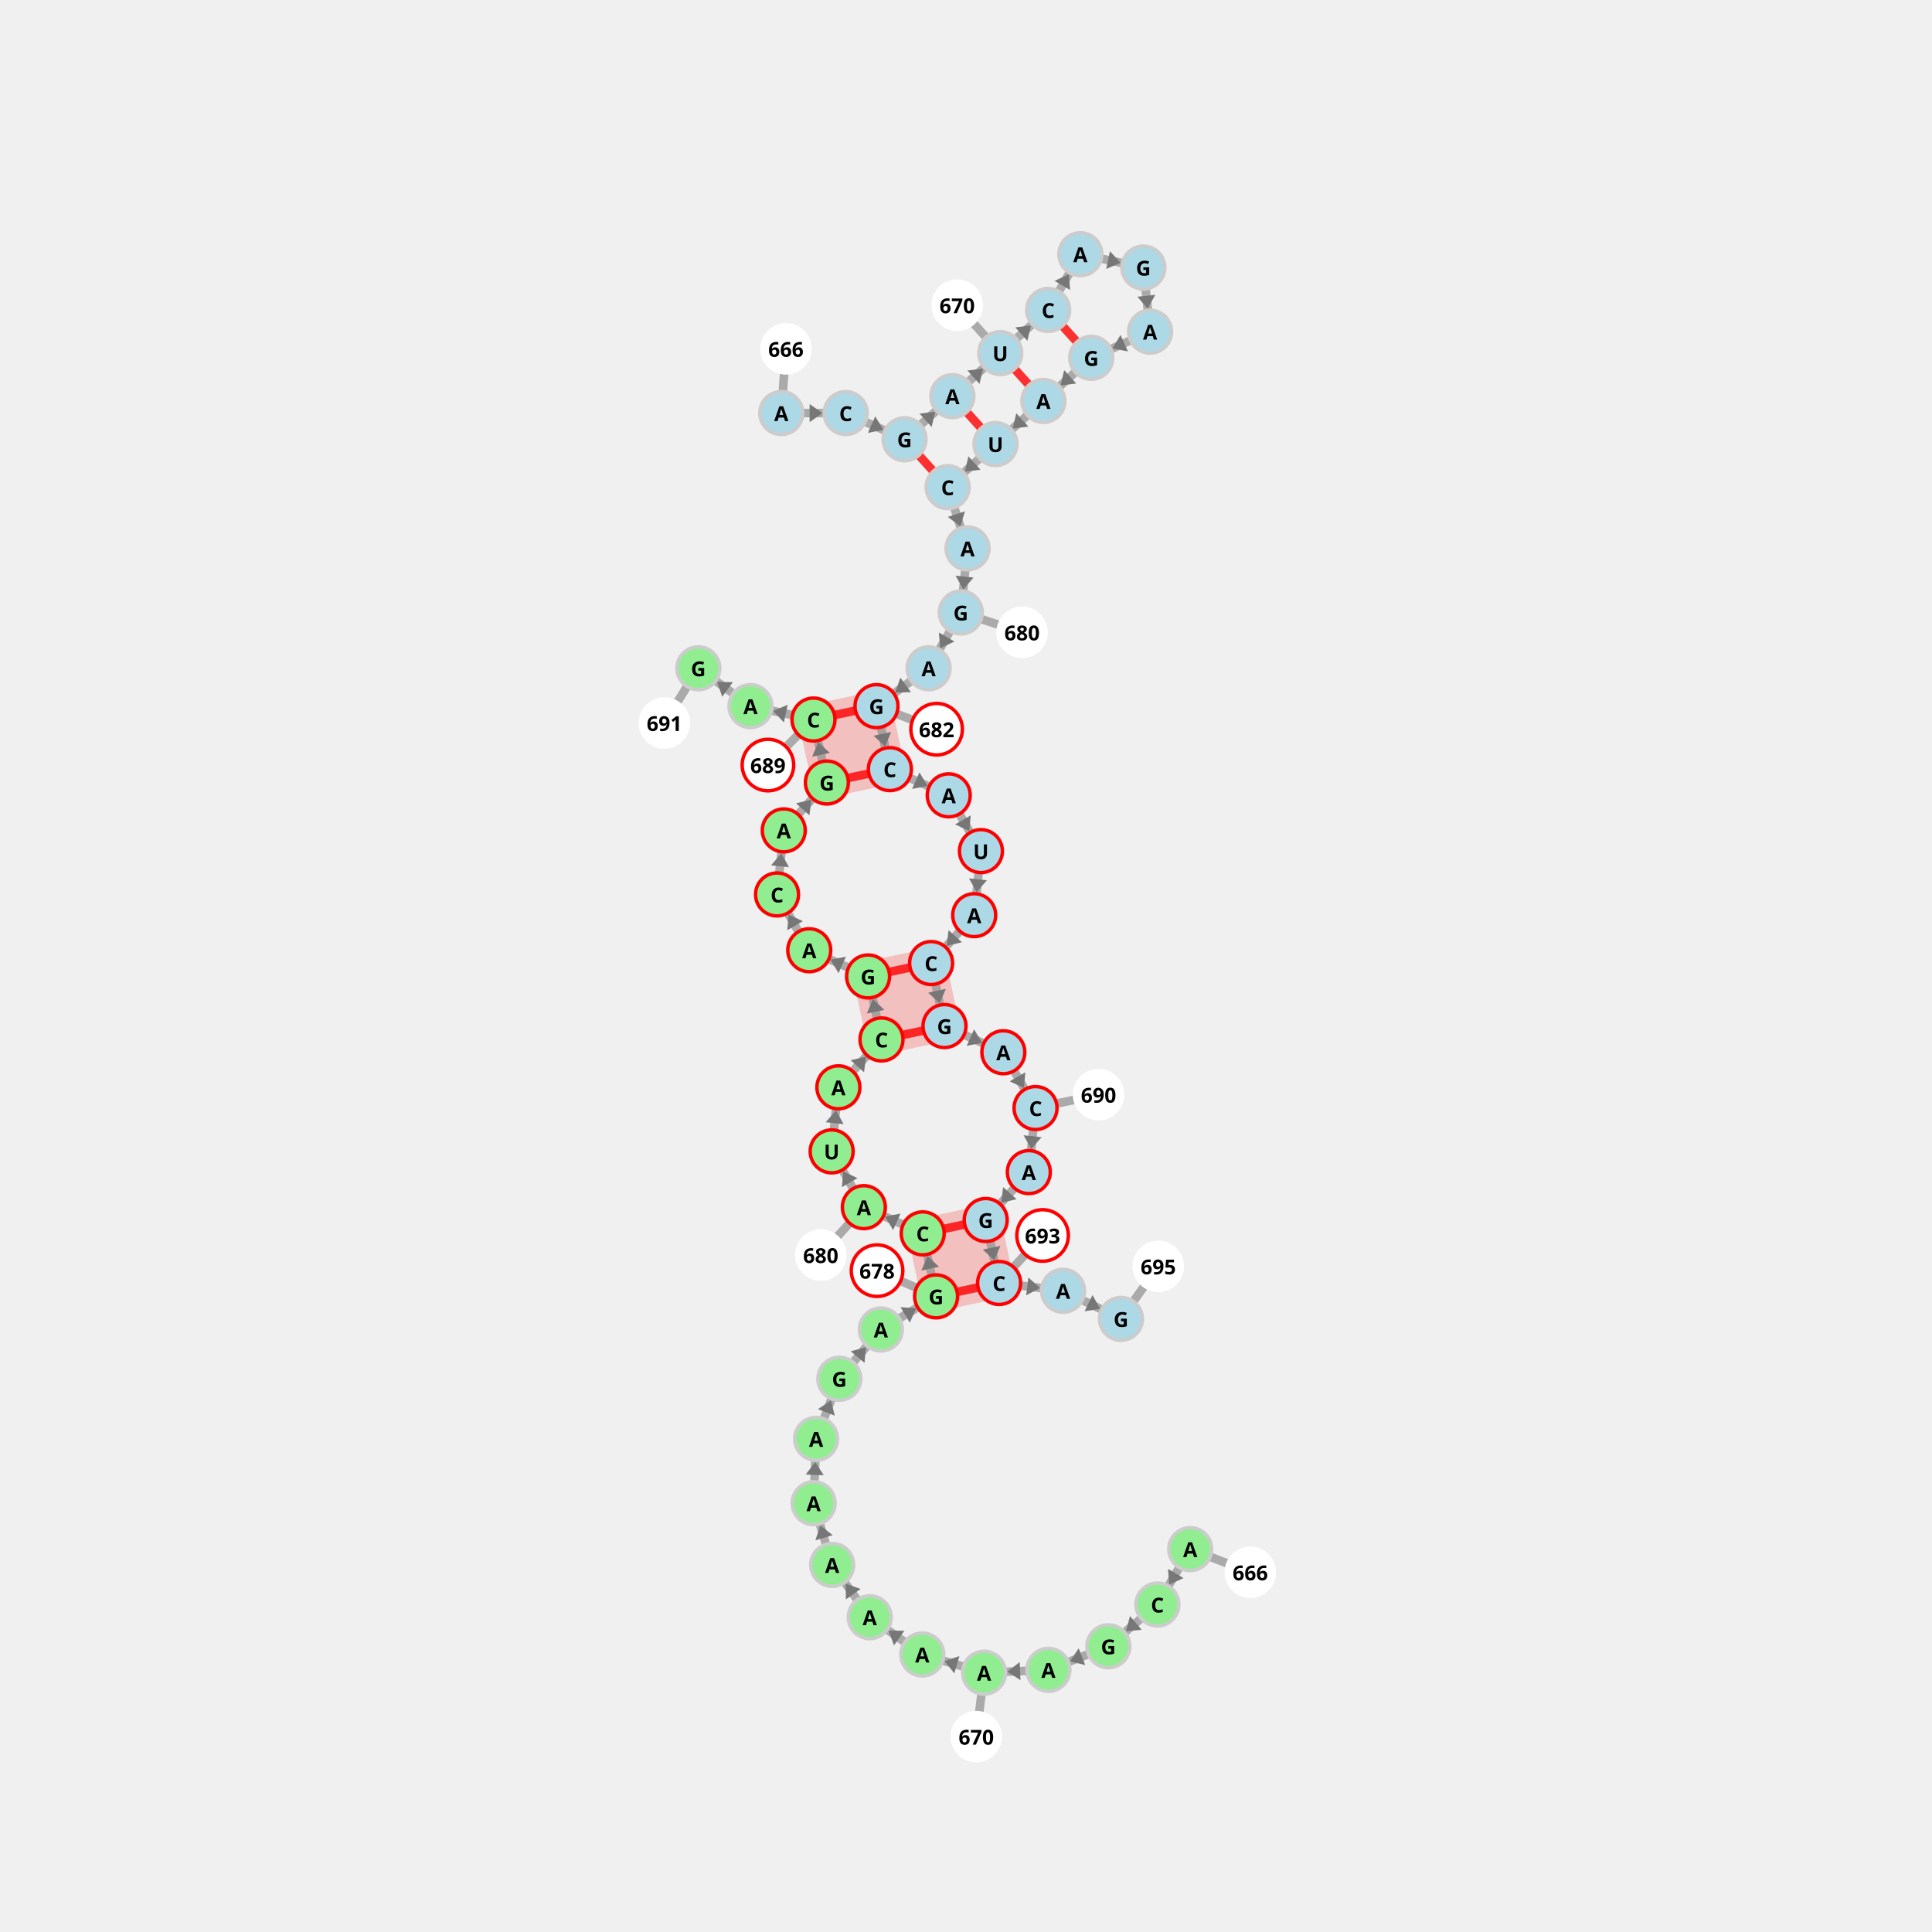
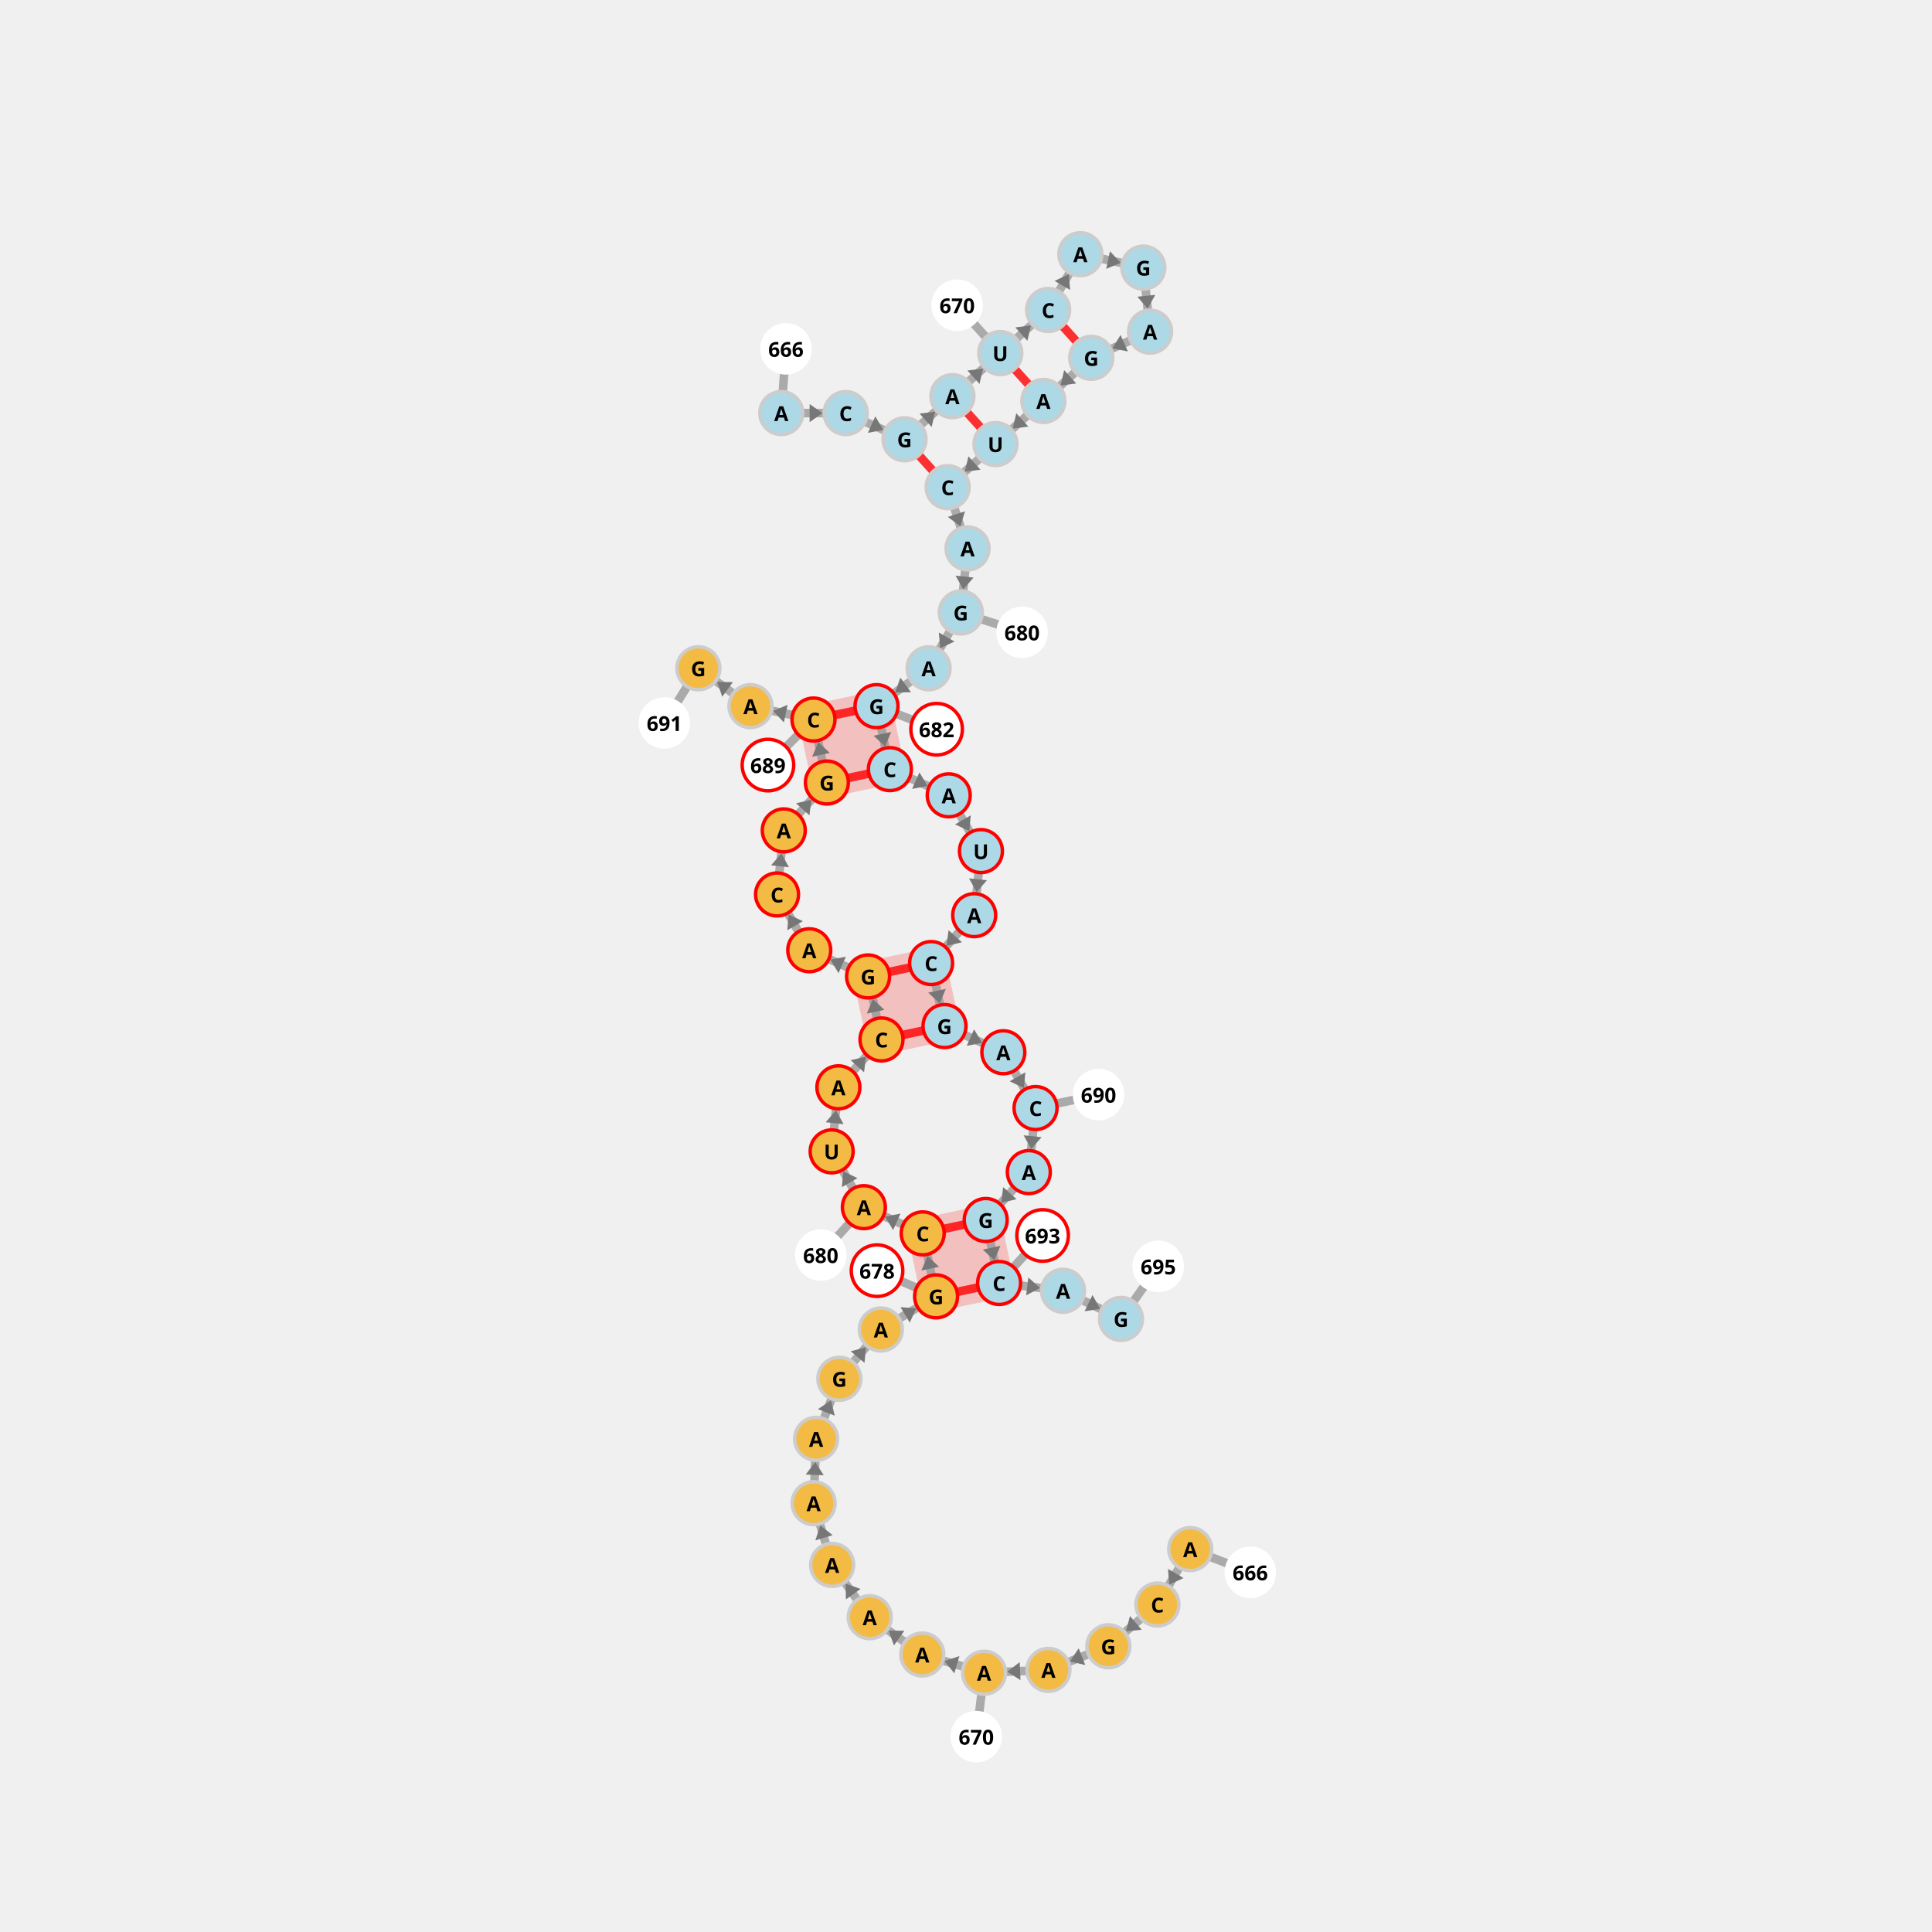
<svg xmlns="http://www.w3.org/2000/svg" viewBox="0 0 300 300">
  <style type="text/css">
 circle.fornac-node, polygon.fornac-node {
  stroke: #ccc;
  stroke-width: 0.8;
  opacity: 1;
  fill: white;
}

path.fornac-directionArrow {
  fill: #777;
  stroke: none;
  stroke-width: 0.8px;
}

g.fornac-plot {
    /* outline: 1px solid red; */
}

circle.fornac-node[base_type="a"] {
  fill: #dbdb8d;
}

circle.fornac-node[base_type="c"] {
  fill: #98df8a;
}

circle.fornac-node[base_type="g"] {
  fill: #ff9896;
}

circle.fornac-node[base_type="u"], circle.fornac-node[base_type="t"] {
  fill: #aec7e8;
}

.fornac-node &gt; text {
     pointer-events: none;
 }

circle.fornac-node[node_type="label"] {
    stroke: transparent;
    stroke-width: 0;
    fill: white;
    display: inline;
}

circle.fornac-node[node_type="protein"] {
    fill: gray;
    fill-opacity: 0.5;
    stroke-width: 4;
}

.fornac-selectedNode &gt; circle.fornac-node {
    stroke: red;
}

text.fornac-nodeLabel {
    font-weight: bold;
    font-family: Tahoma, Geneva, sans-serif;
    font-size: 0.4em;
    color: rgb(100,100,100);
    text-anchor: middle;
    alignment-baseline: middle;
    dominant-baseline: central;
    pointer-events: none;
    -webkit-touch-callout: none;
    -webkit-user-select: none;
    -khtml-user-select: none;
    -moz-user-select: none;
    -ms-user-select: none;
    user-select: none;
}

line.fornac-link {
  stroke: #999;
  stroke-opacity: 0.8;
  stroke-width: 2;
}

line.fornac-link[link_type="pseudoknot"] {
    stroke: red;
}

line.fornac-link[link_type="basepair"] {
  stroke: red;
}

line.fornac-link[link_type="intermolecule"] {
  stroke: blue;
}

line.fornac-link[link_type="chain_chain"] {
  stroke-dasharray: 3,3;
}

line.fornac-link[link_type="fake"] {
  stroke: green;
}

text.fornac-plotLabel {
    font-family: Tahoma, Geneva, sans-serif;
    font-weight: bolder;
    font-size: 1.2em;
    fill: rgba(200, 200, 200, 0.5);
    text-anchor: middle;
    alignment-baseline: central;
}

.fornac-transparent {
    fill: transparent;
    stroke-width: 0;
    stroke-opacity: 0;
    opacity: 0;
    visibility: hidden;
    pointer-events: none;
}

.fornac-dragLine {
  stroke: #999;
  stroke-width: 2;
  pointer-events: none;
}

.fornac-mouseEventHelper &gt; .extent {
  fill-opacity: .1;
  stroke: #fff;
  shape-rendering: crispEdges;
}

.d3-context-menu {
	position: absolute;
	display: none;
	background-color: #f2f2f2;
	border-radius: 4px;

	font-family: Arial, sans-serif;
	font-size: 14px;
	min-width: 150px;
	border: 1px solid #d4d4d4;

	z-index:1200;
}

.d3-context-menu ul {
	list-style-type: none;
	margin: 4px 0px;
	padding: 0px;
	cursor: default;
}

.d3-context-menu ul li {
	padding: 4px 16px;

	-webkit-touch-callout: none; /* iOS Safari */
	-webkit-user-select: none;   /* Chrome/Safari/Opera */
	-khtml-user-select: none;    /* Konqueror */
	-moz-user-select: none;      /* Firefox */
	-ms-user-select: none;       /* Internet Explorer/Edge */
	user-select: none;
}

.d3-context-menu ul li:hover {
	background-color: #4677f8;
	color: #fefefe;
}

.d3-context-menu-selected {
	background-color: #4677f8;
	color: #fefefe;
}

/*
	Header
*/

.d3-context-menu ul li.is-header
.d3-context-menu ul li.is-header:hover {
	background-color: #f2f2f2;
	color: #444;
	font-weight: bold;
	font-style: italic;
}

/*
	Disabled
*/

.d3-context-menu ul li.is-disabled
.d3-context-menu ul li.is-disabled:hover {
	background-color: #f2f2f2;
	color: #888;
	cursor: not-allowed;
}

/*
	Divider
*/

.d3-context-menu ul li.is-divider {
	padding: 0px 0px;
}

.d3-context-menu ul li.is-divider:hover {
	background-color: #f2f2f2;
}

.d3-context-menu ul hr {
	border: 0;
    height: 0;
    border-top: 1px solid rgba(0, 0, 0, 0.1);
    border-bottom: 1px solid rgba(255, 255, 255, 0.3);
}

/*# sourceMappingURL=fornac.css.map*/ 
</style>
  <g class="fornac-plot" transform="translate(54.63409,-2.538667)scale(0.6668224,0.6668224)">
    <polyline points="147.606,287.896 150.725,302.569 136.053,305.687 132.934,291.015 147.606,287.896 " style="fill:red;opacity:0.2;stroke:red;stroke-width:7" />
    <polyline points="134.889,228.068 138.008,242.74 123.336,245.859 120.217,231.186 134.889,228.068 " style="fill:red;opacity:0.2;stroke:red;stroke-width:7" />
    <polyline points="122.172,168.239 125.291,182.911 110.619,186.03 107.5,171.358 122.172,168.239 " style="fill:red;opacity:0.2;stroke:red;stroke-width:7" />
    <g class="fornac-links">
      <line class="link fornac-link" x1="100" y1="100" x2="115" y2="100" link_type="backbone" pointer-events="all" start="1" end="2" />
      <line class="link fornac-link" x1="128.703" y1="106.101" x2="138.74" y2="117.248" link_type="basepair" pointer-events="all" start="3" end="13" />
      <line class="link fornac-link" x1="115" y1="100" x2="128.703" y2="106.101" link_type="backbone" pointer-events="all" start="2" end="3" />
      <line class="link fornac-link" x1="139.85" y1="96.064" x2="149.887" y2="107.211" link_type="basepair" pointer-events="all" start="4" end="12" />
      <line class="link fornac-link" x1="128.703" y1="106.101" x2="139.85" y2="96.064" link_type="backbone" pointer-events="all" start="3" end="4" />
      <line class="link fornac-link" x1="150.998" y1="86.027" x2="161.034" y2="97.174" link_type="basepair" pointer-events="all" start="5" end="11" />
      <line class="link fornac-link" x1="139.85" y1="96.064" x2="150.998" y2="86.027" link_type="backbone" pointer-events="all" start="4" end="5" />
      <line class="link fornac-link" x1="162.145" y1="75.99" x2="172.182" y2="87.137" link_type="basepair" pointer-events="all" start="6" end="10" />
      <line class="link fornac-link" x1="150.998" y1="86.027" x2="162.145" y2="75.99" link_type="backbone" pointer-events="all" start="5" end="6" />
      <line class="link fornac-link" x1="162.145" y1="75.99" x2="169.645" y2="63" link_type="backbone" pointer-events="all" start="6" end="7" />
      <line class="link fornac-link" x1="169.645" y1="63" x2="184.317" y2="66.118" link_type="backbone" pointer-events="all" start="7" end="8" />
      <line class="link fornac-link" x1="184.317" y1="66.118" x2="185.885" y2="81.036" link_type="backbone" pointer-events="all" start="8" end="9" />
      <line class="link fornac-link" x1="185.885" y1="81.036" x2="172.182" y2="87.137" link_type="backbone" pointer-events="all" start="9" end="10" />
      <line class="link fornac-link" x1="172.182" y1="87.137" x2="161.034" y2="97.174" link_type="backbone" pointer-events="all" start="10" end="11" />
      <line class="link fornac-link" x1="161.034" y1="97.174" x2="149.887" y2="107.211" link_type="backbone" pointer-events="all" start="11" end="12" />
      <line class="link fornac-link" x1="149.887" y1="107.211" x2="138.74" y2="117.248" link_type="backbone" pointer-events="all" start="12" end="13" />
      <line class="link fornac-link" x1="138.74" y1="117.248" x2="143.375" y2="131.514" link_type="backbone" pointer-events="all" start="13" end="14" />
      <line class="link fornac-link" x1="143.375" y1="131.514" x2="141.807" y2="146.432" link_type="backbone" pointer-events="all" start="14" end="15" />
      <line class="link fornac-link" x1="141.807" y1="146.432" x2="134.307" y2="159.422" link_type="backbone" pointer-events="all" start="15" end="16" />
      <line class="link fornac-link" x1="122.172" y1="168.239" x2="107.5" y2="171.358" link_type="basepair" pointer-events="all" start="17" end="57" />
      <line class="link fornac-link" x1="134.307" y1="159.422" x2="122.172" y2="168.239" link_type="backbone" pointer-events="all" start="16" end="17" />
      <line class="link fornac-link" x1="125.291" y1="182.911" x2="110.619" y2="186.03" link_type="basepair" pointer-events="all" start="18" end="56" />
      <line class="link fornac-link" x1="122.172" y1="168.239" x2="125.291" y2="182.911" link_type="backbone" pointer-events="all" start="17" end="18" />
      <line class="link fornac-link" x1="125.291" y1="182.911" x2="138.994" y2="189.012" link_type="backbone" pointer-events="all" start="18" end="19" />
      <line class="link fornac-link" x1="138.994" y1="189.012" x2="146.494" y2="202.003" link_type="backbone" pointer-events="all" start="19" end="20" />
      <line class="link fornac-link" x1="146.494" y1="202.003" x2="144.926" y2="216.921" link_type="backbone" pointer-events="all" start="20" end="21" />
      <line class="link fornac-link" x1="134.889" y1="228.068" x2="120.217" y2="231.186" link_type="basepair" pointer-events="all" start="22" end="52" />
      <line class="link fornac-link" x1="144.926" y1="216.921" x2="134.889" y2="228.068" link_type="backbone" pointer-events="all" start="21" end="22" />
      <line class="link fornac-link" x1="138.008" y1="242.74" x2="123.336" y2="245.859" link_type="basepair" pointer-events="all" start="23" end="51" />
      <line class="link fornac-link" x1="134.889" y1="228.068" x2="138.008" y2="242.74" link_type="backbone" pointer-events="all" start="22" end="23" />
      <line class="link fornac-link" x1="138.008" y1="242.74" x2="151.711" y2="248.841" link_type="backbone" pointer-events="all" start="23" end="24" />
      <line class="link fornac-link" x1="151.711" y1="248.841" x2="159.211" y2="261.831" link_type="backbone" pointer-events="all" start="24" end="25" />
      <line class="link fornac-link" x1="159.211" y1="261.831" x2="157.643" y2="276.749" link_type="backbone" pointer-events="all" start="25" end="26" />
      <line class="link fornac-link" x1="147.606" y1="287.896" x2="132.934" y2="291.015" link_type="basepair" pointer-events="all" start="27" end="47" />
      <line class="link fornac-link" x1="157.643" y1="276.749" x2="147.606" y2="287.896" link_type="backbone" pointer-events="all" start="26" end="27" />
      <line class="link fornac-link" x1="150.725" y1="302.569" x2="136.053" y2="305.687" link_type="basepair" pointer-events="all" start="28" end="46" />
      <line class="link fornac-link" x1="147.606" y1="287.896" x2="150.725" y2="302.569" link_type="backbone" pointer-events="all" start="27" end="28" />
      <line class="link fornac-link" x1="150.725" y1="302.569" x2="165.615" y2="304.383" link_type="backbone" pointer-events="all" start="28" end="29" />
      <line class="link fornac-link" x1="165.615" y1="304.383" x2="179.109" y2="310.934" link_type="backbone" pointer-events="all" start="29" end="30" />
      <line class="link fornac-link" x1="195.228" y1="364.538" x2="187.585" y2="377.444" link_type="backbone" pointer-events="all" start="34" end="35" />
      <line class="link fornac-link" x1="187.585" y1="377.444" x2="176.166" y2="387.17" link_type="backbone" pointer-events="all" start="35" end="36" />
      <line class="link fornac-link" x1="176.166" y1="387.17" x2="162.207" y2="392.662" link_type="backbone" pointer-events="all" start="36" end="37" />
      <line class="link fornac-link" x1="162.207" y1="392.662" x2="147.222" y2="393.323" link_type="backbone" pointer-events="all" start="37" end="38" />
      <line class="link fornac-link" x1="147.222" y1="393.323" x2="132.834" y2="389.082" link_type="backbone" pointer-events="all" start="38" end="39" />
      <line class="link fornac-link" x1="132.834" y1="389.082" x2="120.602" y2="380.4" link_type="backbone" pointer-events="all" start="39" end="40" />
      <line class="link fornac-link" x1="120.602" y1="380.4" x2="111.852" y2="368.216" link_type="backbone" pointer-events="all" start="40" end="41" />
      <line class="link fornac-link" x1="111.852" y1="368.216" x2="107.532" y2="353.852" link_type="backbone" pointer-events="all" start="41" end="42" />
      <line class="link fornac-link" x1="107.532" y1="353.852" x2="108.111" y2="338.863" link_type="backbone" pointer-events="all" start="42" end="43" />
      <line class="link fornac-link" x1="108.111" y1="338.863" x2="113.525" y2="324.874" link_type="backbone" pointer-events="all" start="43" end="44" />
      <line class="link fornac-link" x1="113.525" y1="324.874" x2="123.188" y2="313.401" link_type="backbone" pointer-events="all" start="44" end="45" />
      <line class="link fornac-link" x1="123.188" y1="313.401" x2="136.053" y2="305.687" link_type="backbone" pointer-events="all" start="45" end="46" />
      <line class="link fornac-link" x1="136.053" y1="305.687" x2="132.934" y2="291.015" link_type="backbone" pointer-events="all" start="46" end="47" />
      <line class="link fornac-link" x1="132.934" y1="291.015" x2="119.231" y2="284.914" link_type="backbone" pointer-events="all" start="47" end="48" />
      <line class="link fornac-link" x1="119.231" y1="284.914" x2="111.731" y2="271.924" link_type="backbone" pointer-events="all" start="48" end="49" />
      <line class="link fornac-link" x1="111.731" y1="271.924" x2="113.299" y2="257.006" link_type="backbone" pointer-events="all" start="49" end="50" />
      <line class="link fornac-link" x1="113.299" y1="257.006" x2="123.336" y2="245.859" link_type="backbone" pointer-events="all" start="50" end="51" />
      <line class="link fornac-link" x1="123.336" y1="245.859" x2="120.217" y2="231.186" link_type="backbone" pointer-events="all" start="51" end="52" />
      <line class="link fornac-link" x1="120.217" y1="231.186" x2="106.514" y2="225.085" link_type="backbone" pointer-events="all" start="52" end="53" />
      <line class="link fornac-link" x1="106.514" y1="225.085" x2="99.014" y2="212.095" link_type="backbone" pointer-events="all" start="53" end="54" />
      <line class="link fornac-link" x1="99.014" y1="212.095" x2="100.582" y2="197.177" link_type="backbone" pointer-events="all" start="54" end="55" />
      <line class="link fornac-link" x1="100.582" y1="197.177" x2="110.619" y2="186.03" link_type="backbone" pointer-events="all" start="55" end="56" />
      <line class="link fornac-link" x1="110.619" y1="186.03" x2="107.5" y2="171.358" link_type="backbone" pointer-events="all" start="56" end="57" />
      <line class="link fornac-link" x1="107.5" y1="171.358" x2="92.828" y2="168.239" link_type="backbone" pointer-events="all" start="57" end="58" />
      <line class="link fornac-link" x1="92.828" y1="168.239" x2="80.693" y2="159.422" link_type="backbone" pointer-events="all" start="58" end="59" />
      <line class="link fornac-link" x1="100" y1="100" x2="101.084" y2="85.039" link_type="label_link" pointer-events="all" start="1" end="1" />
      <line class="link fornac-link" x1="150.998" y1="86.027" x2="140.961" y2="74.88" link_type="label_link" pointer-events="all" start="5" end="1" />
      <line class="link fornac-link" x1="141.807" y1="146.432" x2="156.073" y2="151.067" link_type="label_link" pointer-events="all" start="15" end="1" />
      <line class="link fornac-link" x1="122.172" y1="168.239" x2="136.176" y2="173.615" link_type="label_link" pointer-events="all" start="17" end="1" />
      <line class="link fornac-link" x1="159.211" y1="261.831" x2="173.883" y2="258.713" link_type="label_link" pointer-events="all" start="25" end="1" />
      <line class="link fornac-link" x1="150.725" y1="302.569" x2="160.854" y2="291.505" link_type="label_link" pointer-events="all" start="28" end="1" />
      <line class="link fornac-link" x1="179.109" y1="310.934" x2="187.791" y2="298.702" link_type="label_link" pointer-events="all" start="30" end="1" />
      <line class="link fornac-link" x1="195.228" y1="364.538" x2="209.217" y2="369.952" link_type="label_link" pointer-events="all" start="34" end="1" />
      <line class="link fornac-link" x1="147.222" y1="393.323" x2="145.407" y2="408.213" link_type="label_link" pointer-events="all" start="38" end="1" />
      <line class="link fornac-link" x1="136.053" y1="305.687" x2="122.299" y2="299.7" link_type="label_link" pointer-events="all" start="46" end="1" />
      <line class="link fornac-link" x1="119.231" y1="284.914" x2="109.194" y2="296.061" link_type="label_link" pointer-events="all" start="48" end="1" />
      <line class="link fornac-link" x1="107.5" y1="171.358" x2="96.893" y2="181.964" link_type="label_link" pointer-events="all" start="57" end="1" />
      <line class="link fornac-link" x1="80.693" y1="159.422" x2="72.776" y2="172.163" link_type="label_link" pointer-events="all" start="59" end="1" />
    </g>
    <g class="fornac-nodes">
      <g class="gnode" struct_name="empty" transform="translate(100,100)" num="n1" rnum="n59">
        <path class="fornac-directionArrow" node_num="1" />
        <circle class="fornac-node" node_type="nucleotide" node_num="1" r="5" style="fill: lightblue;" />
        <text class="fornac-nodeLabel" label_type="nucleotide">A</text>
      </g>
      <g class="gnode" struct_name="empty" transform="translate(115,100)" num="n2" rnum="n58">
        <path class="fornac-directionArrow" node_num="2" d="M-8.4,-2.1L-5.4,0L-8.4,2.1" />
        <circle class="fornac-node" node_type="nucleotide" node_num="2" r="5" style="fill: lightblue;" />
        <text class="fornac-nodeLabel" label_type="nucleotide">C</text>
      </g>
      <g class="gnode" struct_name="empty" transform="translate(128.7032,106.101)" num="n3" rnum="n57">
        <path class="fornac-directionArrow" node_num="3" d="M-6.82,-5.335L-4.933,-2.196L-8.528,-1.498" />
        <circle class="fornac-node" node_type="nucleotide" node_num="3" r="5" style="fill: lightblue;" />
        <text class="fornac-nodeLabel" label_type="nucleotide">G</text>
      </g>
      <g class="gnode" struct_name="empty" transform="translate(139.8504,96.06409)" num="n4" rnum="n56">
        <path class="fornac-directionArrow" node_num="4" d="M-7.648,4.06L-4.013,3.613L-4.837,7.181" />
        <circle class="fornac-node" node_type="nucleotide" node_num="4" r="5" style="fill: lightblue;" />
        <text class="fornac-nodeLabel" label_type="nucleotide">A</text>
      </g>
      <g class="gnode" struct_name="empty" transform="translate(150.9975,86.02713)" num="n5" rnum="n55">
        <path class="fornac-directionArrow" node_num="5" d="M-7.648,4.06L-4.013,3.613L-4.837,7.181" />
        <circle class="fornac-node" node_type="nucleotide" node_num="5" r="5" style="fill: lightblue;" />
        <text class="fornac-nodeLabel" label_type="nucleotide">U</text>
      </g>
      <g class="gnode" struct_name="empty" transform="translate(162.1447,75.99017)" num="n6" rnum="n54">
        <path class="fornac-directionArrow" node_num="6" d="M-7.648,4.06L-4.013,3.613L-4.837,7.181" />
        <circle class="fornac-node" node_type="nucleotide" node_num="6" r="5" style="fill: lightblue;" />
        <text class="fornac-nodeLabel" label_type="nucleotide">C</text>
      </g>
      <g class="gnode" struct_name="empty" transform="translate(169.6447,62.99979)" num="n7" rnum="n53">
        <path class="fornac-directionArrow" node_num="7" d="M-6.019,6.225L-2.7,4.677L-2.381,8.325" />
        <circle class="fornac-node" node_type="nucleotide" node_num="7" r="5" style="fill: lightblue;" />
        <text class="fornac-nodeLabel" label_type="nucleotide">A</text>
      </g>
      <g class="gnode" struct_name="empty" transform="translate(184.3169,66.11847)" num="n8" rnum="n52">
        <path class="fornac-directionArrow" node_num="8" d="M-7.78,-3.801L-5.282,-1.123L-8.653,0.308" />
        <circle class="fornac-node" node_type="nucleotide" node_num="8" r="5" style="fill: lightblue;" />
        <text class="fornac-nodeLabel" label_type="nucleotide">G</text>
      </g>
      <g class="gnode" struct_name="empty" transform="translate(185.8848,81.0363)" num="n9" rnum="n51">
        <path class="fornac-directionArrow" node_num="9" d="M1.21,-8.573L-0.564,-5.37L-2.967,-8.134" />
        <circle class="fornac-node" node_type="nucleotide" node_num="9" r="5" style="fill: lightblue;" />
        <text class="fornac-nodeLabel" label_type="nucleotide">A</text>
      </g>
      <g class="gnode" struct_name="empty" transform="translate(172.1817,87.13734)" num="n10" rnum="n50">
        <path class="fornac-directionArrow" node_num="10" d="M8.528,-1.498L4.933,-2.196L6.82,-5.335" />
        <circle class="fornac-node" node_type="nucleotide" node_num="10" r="5" style="fill: lightblue;" />
        <text class="fornac-nodeLabel" label_type="nucleotide">G</text>
      </g>
      <g class="gnode" struct_name="empty" transform="translate(161.0345,97.1743)" num="n11" rnum="n49">
        <path class="fornac-directionArrow" node_num="11" d="M7.648,-4.06L4.013,-3.613L4.837,-7.181" />
        <circle class="fornac-node" node_type="nucleotide" node_num="11" r="5" style="fill: lightblue;" />
        <text class="fornac-nodeLabel" label_type="nucleotide">A</text>
      </g>
      <g class="gnode" struct_name="empty" transform="translate(149.8873,107.2113)" num="n12" rnum="n48">
        <path class="fornac-directionArrow" node_num="12" d="M7.648,-4.06L4.013,-3.613L4.837,-7.181" />
        <circle class="fornac-node" node_type="nucleotide" node_num="12" r="5" style="fill: lightblue;" />
        <text class="fornac-nodeLabel" label_type="nucleotide">U</text>
      </g>
      <g class="gnode" struct_name="empty" transform="translate(138.7401,117.2482)" num="n13" rnum="n47">
        <path class="fornac-directionArrow" node_num="13" d="M7.648,-4.06L4.013,-3.613L4.837,-7.181" />
        <circle class="fornac-node" node_type="nucleotide" node_num="13" r="5" style="fill: lightblue;" />
        <text class="fornac-nodeLabel" label_type="nucleotide">C</text>
      </g>
      <g class="gnode" struct_name="empty" transform="translate(143.3754,131.5141)" num="n14" rnum="n46">
        <path class="fornac-directionArrow" node_num="14" d="M-0.599,-8.638L-1.669,-5.136L-4.593,-7.34" />
        <circle class="fornac-node" node_type="nucleotide" node_num="14" r="5" style="fill: lightblue;" />
        <text class="fornac-nodeLabel" label_type="nucleotide">A</text>
      </g>
      <g class="gnode" struct_name="empty" transform="translate(141.8075,146.4319)" num="n15" rnum="n45">
        <path class="fornac-directionArrow" node_num="15" d="M2.967,-8.134L0.564,-5.37L-1.21,-8.573" />
        <circle class="fornac-node" node_type="nucleotide" node_num="15" r="5" style="fill: lightblue;" />
        <text class="fornac-nodeLabel" label_type="nucleotide">G</text>
      </g>
      <g class="gnode" struct_name="empty" transform="translate(134.3075,159.4223)" num="n16" rnum="n44">
        <path class="fornac-directionArrow" node_num="16" d="M6.019,-6.225L2.7,-4.677L2.381,-8.325" />
        <circle class="fornac-node" node_type="nucleotide" node_num="16" r="5" style="fill: lightblue;" />
        <text class="fornac-nodeLabel" label_type="nucleotide">A</text>
      </g>
      <g class="gnode" struct_name="empty" transform="translate(122.1722,168.2391)" num="n17" rnum="n43">
        <path class="fornac-directionArrow" node_num="17" d="M8.03,-3.238L4.369,-3.174L5.561,-6.636" />
        <circle class="fornac-node" node_type="nucleotide" node_num="17" r="5" style="fill: lightblue;stroke: red;" />
        <text class="fornac-nodeLabel" label_type="nucleotide">G</text>
      </g>
      <g class="gnode" struct_name="empty" transform="translate(125.2909,182.9113)" num="n18" rnum="n42">
        <path class="fornac-directionArrow" node_num="18" d="M0.308,-8.653L-1.123,-5.282L-3.801,-7.78" />
        <circle class="fornac-node" node_type="nucleotide" node_num="18" r="5" style="fill: lightblue;stroke: red;" />
        <text class="fornac-nodeLabel" label_type="nucleotide">C</text>
      </g>
      <g class="gnode" struct_name="empty" transform="translate(138.9941,189.0123)" num="n19" rnum="n41">
        <path class="fornac-directionArrow" node_num="19" d="M-6.82,-5.335L-4.933,-2.196L-8.528,-1.498" />
        <circle class="fornac-node" node_type="nucleotide" node_num="19" r="5" style="fill: lightblue;stroke: red;" />
        <text class="fornac-nodeLabel" label_type="nucleotide">A</text>
      </g>
      <g class="gnode" struct_name="empty" transform="translate(146.4941,202.0027)" num="n20" rnum="n40">
        <path class="fornac-directionArrow" node_num="20" d="M-2.381,-8.325L-2.7,-4.677L-6.019,-6.225" />
        <circle class="fornac-node" node_type="nucleotide" node_num="20" r="5" style="fill: lightblue;stroke: red;" />
        <text class="fornac-nodeLabel" label_type="nucleotide">U</text>
      </g>
      <g class="gnode" struct_name="empty" transform="translate(144.9261,216.9205)" num="n21" rnum="n39">
        <path class="fornac-directionArrow" node_num="21" d="M2.967,-8.134L0.564,-5.37L-1.21,-8.573" />
        <circle class="fornac-node" node_type="nucleotide" node_num="21" r="5" style="fill: lightblue;stroke: red;" />
        <text class="fornac-nodeLabel" label_type="nucleotide">A</text>
      </g>
      <g class="gnode" struct_name="empty" transform="translate(134.8892,228.0677)" num="n22" rnum="n38">
        <path class="fornac-directionArrow" node_num="22" d="M7.181,-4.837L3.613,-4.013L4.06,-7.648" />
        <circle class="fornac-node" node_type="nucleotide" node_num="22" r="5" style="fill: lightblue;stroke: red;" />
        <text class="fornac-nodeLabel" label_type="nucleotide">C</text>
      </g>
      <g class="gnode" struct_name="empty" transform="translate(138.0079,242.7399)" num="n23" rnum="n37">
        <path class="fornac-directionArrow" node_num="23" d="M0.308,-8.653L-1.123,-5.282L-3.801,-7.78" />
        <circle class="fornac-node" node_type="nucleotide" node_num="23" r="5" style="fill: lightblue;stroke: red;" />
        <text class="fornac-nodeLabel" label_type="nucleotide">G</text>
      </g>
      <g class="gnode" struct_name="empty" transform="translate(151.711,248.841)" num="n24" rnum="n36">
        <path class="fornac-directionArrow" node_num="24" d="M-6.82,-5.335L-4.933,-2.196L-8.528,-1.498" />
        <circle class="fornac-node" node_type="nucleotide" node_num="24" r="5" style="fill: lightblue;stroke: red;" />
        <text class="fornac-nodeLabel" label_type="nucleotide">A</text>
      </g>
      <g class="gnode" struct_name="empty" transform="translate(159.211,261.8313)" num="n25" rnum="n35">
        <path class="fornac-directionArrow" node_num="25" d="M-2.381,-8.325L-2.7,-4.677L-6.019,-6.225" />
        <circle class="fornac-node" node_type="nucleotide" node_num="25" r="5" style="fill: lightblue;stroke: red;" />
        <text class="fornac-nodeLabel" label_type="nucleotide">C</text>
      </g>
      <g class="gnode" struct_name="empty" transform="translate(157.6431,276.7492)" num="n26" rnum="n34">
        <path class="fornac-directionArrow" node_num="26" d="M2.967,-8.134L0.564,-5.37L-1.21,-8.573" />
        <circle class="fornac-node" node_type="nucleotide" node_num="26" r="5" style="fill: lightblue;stroke: red;" />
        <text class="fornac-nodeLabel" label_type="nucleotide">A</text>
      </g>
      <g class="gnode" struct_name="empty" transform="translate(147.6062,287.8963)" num="n27" rnum="n33">
        <path class="fornac-directionArrow" node_num="27" d="M7.181,-4.837L3.613,-4.013L4.06,-7.648" />
        <circle class="fornac-node" node_type="nucleotide" node_num="27" r="5" style="fill: lightblue;stroke: red;" />
        <text class="fornac-nodeLabel" label_type="nucleotide">G</text>
      </g>
      <g class="gnode" struct_name="empty" transform="translate(150.7248,302.5686)" num="n28" rnum="n32">
        <path class="fornac-directionArrow" node_num="28" d="M0.308,-8.653L-1.123,-5.282L-3.801,-7.78" />
        <circle class="fornac-node" node_type="nucleotide" node_num="28" r="5" style="fill: lightblue;stroke: red;" />
        <text class="fornac-nodeLabel" label_type="nucleotide">C</text>
      </g>
      <g class="gnode" struct_name="empty" transform="translate(165.6147,304.3829)" num="n29" rnum="n31">
        <path class="fornac-directionArrow" node_num="29" d="M-8.084,-3.101L-5.36,-0.653L-8.592,1.069" />
        <circle class="fornac-node" node_type="nucleotide" node_num="29" r="5" style="fill: lightblue;" />
        <text class="fornac-nodeLabel" label_type="nucleotide">A</text>
      </g>
      <g class="gnode" struct_name="empty" transform="translate(179.1087,310.9337)" num="n30" rnum="n30">
        <path class="fornac-directionArrow" node_num="30" d="M-6.64,-5.558L-4.858,-2.358L-8.474,-1.779" />
        <circle class="fornac-node" node_type="nucleotide" node_num="30" r="5" style="fill: lightblue;" />
        <text class="fornac-nodeLabel" label_type="nucleotide">G</text>
      </g>
      <g class="gnode" struct_name="empty" transform="translate(195.2282,364.5375)" num="n34" rnum="n26">
-         <circle class="fornac-node" node_type="nucleotide" node_num="34" r="5" style="fill: lightgreen;" />
+         <circle class="fornac-node" node_type="nucleotide" node_num="34" r="5" style="fill: #F4BB44;" />
        <text class="fornac-nodeLabel" label_type="nucleotide">A</text>
      </g>
      <g class="gnode" struct_name="empty" transform="translate(187.5854,377.4444)" num="n35" rnum="n25">
        <path class="fornac-directionArrow" node_num="35" d="M6.087,-6.158L2.751,-4.646L2.473,-8.298" />
-         <circle class="fornac-node" node_type="nucleotide" node_num="35" r="5" style="fill: lightgreen;" />
+         <circle class="fornac-node" node_type="nucleotide" node_num="35" r="5" style="fill: #F4BB44;" />
        <text class="fornac-nodeLabel" label_type="nucleotide">C</text>
      </g>
      <g class="gnode" struct_name="empty" transform="translate(176.1659,387.1704)" num="n36" rnum="n24">
        <path class="fornac-directionArrow" node_num="36" d="M7.757,-3.848L4.111,-3.501L5.033,-7.045" />
-         <circle class="fornac-node" node_type="nucleotide" node_num="36" r="5" style="fill: lightgreen;" />
+         <circle class="fornac-node" node_type="nucleotide" node_num="36" r="5" style="fill: #F4BB44;" />
        <text class="fornac-nodeLabel" label_type="nucleotide">G</text>
      </g>
      <g class="gnode" struct_name="empty" transform="translate(162.2071,392.6615)" num="n37" rnum="n23">
        <path class="fornac-directionArrow" node_num="37" d="M8.586,-1.121L5.025,-1.977L7.048,-5.029" />
-         <circle class="fornac-node" node_type="nucleotide" node_num="37" r="5" style="fill: lightgreen;" />
+         <circle class="fornac-node" node_type="nucleotide" node_num="37" r="5" style="fill: #F4BB44;" />
        <text class="fornac-nodeLabel" label_type="nucleotide">A</text>
      </g>
      <g class="gnode" struct_name="empty" transform="translate(147.2217,393.3227)" num="n38" rnum="n22">
        <path class="fornac-directionArrow" node_num="38" d="M8.484,1.728L5.395,-0.238L8.299,-2.468" />
-         <circle class="fornac-node" node_type="nucleotide" node_num="38" r="5" style="fill: lightgreen;" />
+         <circle class="fornac-node" node_type="nucleotide" node_num="38" r="5" style="fill: #F4BB44;" />
        <text class="fornac-nodeLabel" label_type="nucleotide">A</text>
      </g>
      <g class="gnode" struct_name="empty" transform="translate(132.8336,389.0823)" num="n39" rnum="n21">
        <path class="fornac-directionArrow" node_num="39" d="M7.464,4.389L5.18,1.527L8.651,0.36" />
-         <circle class="fornac-node" node_type="nucleotide" node_num="39" r="5" style="fill: lightgreen;" />
+         <circle class="fornac-node" node_type="nucleotide" node_num="39" r="5" style="fill: #F4BB44;" />
        <text class="fornac-nodeLabel" label_type="nucleotide">A</text>
      </g>
      <g class="gnode" struct_name="empty" transform="translate(120.6019,380.3998)" num="n40" rnum="n20">
        <path class="fornac-directionArrow" node_num="40" d="M5.634,6.575L4.403,3.126L8.065,3.15" />
-         <circle class="fornac-node" node_type="nucleotide" node_num="40" r="5" style="fill: lightgreen;" />
+         <circle class="fornac-node" node_type="nucleotide" node_num="40" r="5" style="fill: #F4BB44;" />
        <text class="fornac-nodeLabel" label_type="nucleotide">A</text>
      </g>
      <g class="gnode" struct_name="empty" transform="translate(111.8521,368.2162)" num="n41" rnum="n19">
        <path class="fornac-directionArrow" node_num="41" d="M3.194,8.048L3.15,4.386L6.606,5.598" />
-         <circle class="fornac-node" node_type="nucleotide" node_num="41" r="5" style="fill: lightgreen;" />
+         <circle class="fornac-node" node_type="nucleotide" node_num="41" r="5" style="fill: #F4BB44;" />
        <text class="fornac-nodeLabel" label_type="nucleotide">A</text>
      </g>
      <g class="gnode" struct_name="empty" transform="translate(107.5324,353.8516)" num="n42" rnum="n18">
        <path class="fornac-directionArrow" node_num="42" d="M0.408,8.649L1.555,5.171L4.43,7.439" />
-         <circle class="fornac-node" node_type="nucleotide" node_num="42" r="5" style="fill: lightgreen;" />
+         <circle class="fornac-node" node_type="nucleotide" node_num="42" r="5" style="fill: #F4BB44;" />
        <text class="fornac-nodeLabel" label_type="nucleotide">A</text>
      </g>
      <g class="gnode" struct_name="empty" transform="translate(108.111,338.8628)" num="n43" rnum="n17">
        <path class="fornac-directionArrow" node_num="43" d="M-2.422,8.313L-0.208,5.396L1.774,8.475" />
-         <circle class="fornac-node" node_type="nucleotide" node_num="43" r="5" style="fill: lightgreen;" />
+         <circle class="fornac-node" node_type="nucleotide" node_num="43" r="5" style="fill: #F4BB44;" />
        <text class="fornac-nodeLabel" label_type="nucleotide">A</text>
      </g>
      <g class="gnode" struct_name="empty" transform="translate(113.5251,324.8739)" num="n44" rnum="n16">
        <path class="fornac-directionArrow" node_num="44" d="M-4.99,7.076L-1.949,5.036L-1.073,8.592" />
-         <circle class="fornac-node" node_type="nucleotide" node_num="44" r="5" style="fill: lightgreen;" />
+         <circle class="fornac-node" node_type="nucleotide" node_num="44" r="5" style="fill: #F4BB44;" />
        <text class="fornac-nodeLabel" label_type="nucleotide">G</text>
      </g>
      <g class="gnode" struct_name="empty" transform="translate(123.188,313.401)" num="n45" rnum="n15">
        <path class="fornac-directionArrow" node_num="45" d="M-7.017,5.072L-3.479,4.13L-3.805,7.778" />
-         <circle class="fornac-node" node_type="nucleotide" node_num="45" r="5" style="fill: lightgreen;" />
+         <circle class="fornac-node" node_type="nucleotide" node_num="45" r="5" style="fill: #F4BB44;" />
        <text class="fornac-nodeLabel" label_type="nucleotide">A</text>
      </g>
      <g class="gnode" struct_name="empty" transform="translate(136.0526,305.6872)" num="n46" rnum="n14">
        <path class="fornac-directionArrow" node_num="46" d="M-8.284,2.519L-4.631,2.777L-6.124,6.121" />
-         <circle class="fornac-node" node_type="nucleotide" node_num="46" r="5" style="fill: lightgreen;stroke: red;" />
+         <circle class="fornac-node" node_type="nucleotide" node_num="46" r="5" style="fill: #F4BB44;stroke: red;" />
        <text class="fornac-nodeLabel" label_type="nucleotide">G</text>
      </g>
      <g class="gnode" struct_name="empty" transform="translate(132.9339,291.015)" num="n47" rnum="n13">
        <path class="fornac-directionArrow" node_num="47" d="M-0.308,8.653L1.123,5.282L3.801,7.78" />
-         <circle class="fornac-node" node_type="nucleotide" node_num="47" r="5" style="fill: lightgreen;stroke: red;" />
+         <circle class="fornac-node" node_type="nucleotide" node_num="47" r="5" style="fill: #F4BB44;stroke: red;" />
        <text class="fornac-nodeLabel" label_type="nucleotide">C</text>
      </g>
      <g class="gnode" struct_name="empty" transform="translate(119.2308,284.914)" num="n48" rnum="n12">
        <path class="fornac-directionArrow" node_num="48" d="M6.82,5.335L4.933,2.196L8.528,1.498" />
-         <circle class="fornac-node" node_type="nucleotide" node_num="48" r="5" style="fill: lightgreen;stroke: red;" />
+         <circle class="fornac-node" node_type="nucleotide" node_num="48" r="5" style="fill: #F4BB44;stroke: red;" />
        <text class="fornac-nodeLabel" label_type="nucleotide">A</text>
      </g>
      <g class="gnode" struct_name="empty" transform="translate(111.7308,271.9236)" num="n49" rnum="n11">
        <path class="fornac-directionArrow" node_num="49" d="M2.381,8.325L2.7,4.677L6.019,6.225" />
-         <circle class="fornac-node" node_type="nucleotide" node_num="49" r="5" style="fill: lightgreen;stroke: red;" />
+         <circle class="fornac-node" node_type="nucleotide" node_num="49" r="5" style="fill: #F4BB44;stroke: red;" />
        <text class="fornac-nodeLabel" label_type="nucleotide">U</text>
      </g>
      <g class="gnode" struct_name="empty" transform="translate(113.2987,257.0058)" num="n50" rnum="n10">
        <path class="fornac-directionArrow" node_num="50" d="M-2.967,8.134L-0.564,5.37L1.21,8.573" />
-         <circle class="fornac-node" node_type="nucleotide" node_num="50" r="5" style="fill: lightgreen;stroke: red;" />
+         <circle class="fornac-node" node_type="nucleotide" node_num="50" r="5" style="fill: #F4BB44;stroke: red;" />
        <text class="fornac-nodeLabel" label_type="nucleotide">A</text>
      </g>
      <g class="gnode" struct_name="empty" transform="translate(123.3356,245.8586)" num="n51" rnum="n9">
        <path class="fornac-directionArrow" node_num="51" d="M-7.181,4.837L-3.613,4.013L-4.06,7.648" />
-         <circle class="fornac-node" node_type="nucleotide" node_num="51" r="5" style="fill: lightgreen;stroke: red;" />
+         <circle class="fornac-node" node_type="nucleotide" node_num="51" r="5" style="fill: #F4BB44;stroke: red;" />
        <text class="fornac-nodeLabel" label_type="nucleotide">C</text>
      </g>
      <g class="gnode" struct_name="empty" transform="translate(120.217,231.1864)" num="n52" rnum="n8">
        <path class="fornac-directionArrow" node_num="52" d="M-0.308,8.653L1.123,5.282L3.801,7.78" />
-         <circle class="fornac-node" node_type="nucleotide" node_num="52" r="5" style="fill: lightgreen;stroke: red;" />
+         <circle class="fornac-node" node_type="nucleotide" node_num="52" r="5" style="fill: #F4BB44;stroke: red;" />
        <text class="fornac-nodeLabel" label_type="nucleotide">G</text>
      </g>
      <g class="gnode" struct_name="empty" transform="translate(106.5138,225.0853)" num="n53" rnum="n7">
        <path class="fornac-directionArrow" node_num="53" d="M6.82,5.335L4.933,2.196L8.528,1.498" />
-         <circle class="fornac-node" node_type="nucleotide" node_num="53" r="5" style="fill: lightgreen;stroke: red;" />
+         <circle class="fornac-node" node_type="nucleotide" node_num="53" r="5" style="fill: #F4BB44;stroke: red;" />
        <text class="fornac-nodeLabel" label_type="nucleotide">A</text>
      </g>
      <g class="gnode" struct_name="empty" transform="translate(99.01379,212.0949)" num="n54" rnum="n6">
        <path class="fornac-directionArrow" node_num="54" d="M2.381,8.325L2.7,4.677L6.019,6.225" />
-         <circle class="fornac-node" node_type="nucleotide" node_num="54" r="5" style="fill: lightgreen;stroke: red;" />
+         <circle class="fornac-node" node_type="nucleotide" node_num="54" r="5" style="fill: #F4BB44;stroke: red;" />
        <text class="fornac-nodeLabel" label_type="nucleotide">C</text>
      </g>
      <g class="gnode" struct_name="empty" transform="translate(100.5817,197.1771)" num="n55" rnum="n5">
        <path class="fornac-directionArrow" node_num="55" d="M-2.967,8.134L-0.564,5.37L1.21,8.573" />
-         <circle class="fornac-node" node_type="nucleotide" node_num="55" r="5" style="fill: lightgreen;stroke: red;" />
+         <circle class="fornac-node" node_type="nucleotide" node_num="55" r="5" style="fill: #F4BB44;stroke: red;" />
        <text class="fornac-nodeLabel" label_type="nucleotide">A</text>
      </g>
      <g class="gnode" struct_name="empty" transform="translate(110.6187,186.0299)" num="n56" rnum="n4">
        <path class="fornac-directionArrow" node_num="56" d="M-7.181,4.837L-3.613,4.013L-4.06,7.648" />
-         <circle class="fornac-node" node_type="nucleotide" node_num="56" r="5" style="fill: lightgreen;stroke: red;" />
+         <circle class="fornac-node" node_type="nucleotide" node_num="56" r="5" style="fill: #F4BB44;stroke: red;" />
        <text class="fornac-nodeLabel" label_type="nucleotide">G</text>
      </g>
      <g class="gnode" struct_name="empty" transform="translate(107.5,171.3577)" num="n57" rnum="n3">
        <path class="fornac-directionArrow" node_num="57" d="M-0.308,8.653L1.123,5.282L3.801,7.78" />
-         <circle class="fornac-node" node_type="nucleotide" node_num="57" r="5" style="fill: lightgreen;stroke: red;" />
+         <circle class="fornac-node" node_type="nucleotide" node_num="57" r="5" style="fill: #F4BB44;stroke: red;" />
        <text class="fornac-nodeLabel" label_type="nucleotide">C</text>
      </g>
      <g class="gnode" struct_name="empty" transform="translate(92.82779,168.2391)" num="n58" rnum="n2">
        <path class="fornac-directionArrow" node_num="58" d="M7.78,3.801L5.282,1.123L8.653,-0.308" />
-         <circle class="fornac-node" node_type="nucleotide" node_num="58" r="5" style="fill: lightgreen;" />
+         <circle class="fornac-node" node_type="nucleotide" node_num="58" r="5" style="fill: #F4BB44;" />
        <text class="fornac-nodeLabel" label_type="nucleotide">A</text>
      </g>
      <g class="gnode" struct_name="empty" transform="translate(80.69253,159.4223)" num="n59" rnum="n1">
        <path class="fornac-directionArrow" node_num="59" d="M5.561,6.636L4.369,3.174L8.03,3.238" />
-         <circle class="fornac-node" node_type="nucleotide" node_num="59" r="5" style="fill: lightgreen;" />
+         <circle class="fornac-node" node_type="nucleotide" node_num="59" r="5" style="fill: #F4BB44;" />
        <text class="fornac-nodeLabel" label_type="nucleotide">G</text>
      </g>
      <g class="gnode" struct_name="empty" transform="translate(101.0845,85.03926)" num="n-1" rnum="n61" label_gnum="1">
        <circle class="fornac-node" r="6" node_type="label" node_num="-1" label_num="1" />
        <text class="fornac-nodeLabel" label_type="label">666</text>
      </g>
      <g class="gnode" struct_name="empty" transform="translate(140.9606,74.87996)" num="n-1" rnum="n61" label_gnum="5">
        <circle class="fornac-node" r="6" node_type="label" node_num="-1" label_num="5" />
        <text class="fornac-nodeLabel" label_type="label">670</text>
      </g>
      <g class="gnode" struct_name="empty" transform="translate(156.0733,151.0672)" num="n-1" rnum="n61" label_gnum="15">
        <circle class="fornac-node" r="6" node_type="label" node_num="-1" label_num="15" />
        <text class="fornac-nodeLabel" label_type="label">680</text>
      </g>
      <g class="gnode" struct_name="empty" transform="translate(136.1759,173.6146)" num="n-1" rnum="n61" label_gnum="17">
        <circle class="fornac-node" r="6" node_type="label" node_num="-1" label_num="17" style="stroke: red;stroke-width: 0.8;" />
        <text class="fornac-nodeLabel" label_type="label">682</text>
      </g>
      <g class="gnode" struct_name="empty" transform="translate(173.8833,258.7127)" num="n-1" rnum="n61" label_gnum="25">
        <circle class="fornac-node" r="6" node_type="label" node_num="-1" label_num="25" />
        <text class="fornac-nodeLabel" label_type="label">690</text>
      </g>
      <g class="gnode" struct_name="empty" transform="translate(160.8536,291.5047)" num="n-1" rnum="n61" label_gnum="28">
        <circle class="fornac-node" r="6" node_type="label" node_num="-1" label_num="28" style="stroke: red;stroke-width: 0.8;" />
        <text class="fornac-nodeLabel" label_type="label">693</text>
      </g>
      <g class="gnode" struct_name="empty" transform="translate(187.7911,298.702)" num="n-1" rnum="n61" label_gnum="30">
        <circle class="fornac-node" r="6" node_type="label" node_num="-1" label_num="30" />
        <text class="fornac-nodeLabel" label_type="label">695</text>
      </g>
      <g class="gnode" struct_name="empty" transform="translate(209.217,369.9516)" num="n-1" rnum="n61" label_gnum="34">
        <circle class="fornac-node" r="6" node_type="label" node_num="-1" label_num="34" />
        <text class="fornac-nodeLabel" label_type="label">666</text>
      </g>
      <g class="gnode" struct_name="empty" transform="translate(145.4073,408.2126)" num="n-1" rnum="n61" label_gnum="38">
        <circle class="fornac-node" r="6" node_type="label" node_num="-1" label_num="38" />
        <text class="fornac-nodeLabel" label_type="label">670</text>
      </g>
      <g class="gnode" struct_name="empty" transform="translate(122.2995,299.6997)" num="n-1" rnum="n61" label_gnum="46">
        <circle class="fornac-node" r="6" node_type="label" node_num="-1" label_num="46" style="stroke: red;stroke-width: 0.8;" />
        <text class="fornac-nodeLabel" label_type="label">678</text>
      </g>
      <g class="gnode" struct_name="empty" transform="translate(109.1938,296.0611)" num="n-1" rnum="n61" label_gnum="48">
        <circle class="fornac-node" r="6" node_type="label" node_num="-1" label_num="48" />
        <text class="fornac-nodeLabel" label_type="label">680</text>
      </g>
      <g class="gnode" struct_name="empty" transform="translate(96.8934,181.9643)" num="n-1" rnum="n61" label_gnum="57">
        <circle class="fornac-node" r="6" node_type="label" node_num="-1" label_num="57" style="stroke: red;stroke-width: 0.8;" />
        <text class="fornac-nodeLabel" label_type="label">689</text>
      </g>
      <g class="gnode" struct_name="empty" transform="translate(72.7762,172.1632)" num="n-1" rnum="n61" label_gnum="59">
        <circle class="fornac-node" r="6" node_type="label" node_num="-1" label_num="59" />
        <text class="fornac-nodeLabel" label_type="label">691</text>
      </g>
      <g class="gnode" transform="translate(116.3954,177.1345)" num="n-1" rnum="n61" label_gnum="60">
        <text class="fornac-nodeLabel" label_type="middle" label_num="60" />
      </g>
      <g class="gnode" transform="translate(129.1124,236.9631)" num="n-1" rnum="n61" label_gnum="61">
        <text class="fornac-nodeLabel" label_type="middle" label_num="61" />
      </g>
      <g class="gnode" transform="translate(139.2952,106.6562)" num="n-1" rnum="n61" label_gnum="62">
        <text class="fornac-nodeLabel" label_type="middle" label_num="62" />
      </g>
      <g class="gnode" transform="translate(150.4424,96.6192)" num="n-1" rnum="n61" label_gnum="63">
        <text class="fornac-nodeLabel" label_type="middle" label_num="63" />
      </g>
      <g class="gnode" transform="translate(161.5896,86.58224)" num="n-1" rnum="n61" label_gnum="64">
        <text class="fornac-nodeLabel" label_type="middle" label_num="64" />
      </g>
      <g class="gnode" transform="translate(141.8294,296.7918)" num="n-1" rnum="n61" label_gnum="65">
        <text class="fornac-nodeLabel" label_type="middle" label_num="65" />
      </g>
      <g class="gnode" transform="translate(80.69253,159.4223)" num="n-3" rnum="n63">
        <text class="fornac-nodeLabel" label_type="middle" />
      </g>
      <g class="gnode" transform="translate(100,100)" num="n-2" rnum="n62">
        <text class="fornac-nodeLabel" label_type="middle" />
      </g>
      <g class="gnode" transform="translate(118.6478,138.9069)" num="n-1" rnum="n61" label_gnum="66">
        <text class="fornac-nodeLabel" label_type="middle" label_num="66" />
      </g>
      <g class="gnode" transform="translate(174.8346,74.65641)" num="n-1" rnum="n61" label_gnum="67">
        <text class="fornac-nodeLabel" label_type="middle" label_num="67" />
      </g>
      <g class="gnode" transform="translate(152.7333,348.0908)" num="n-1" rnum="n61" label_gnum="68">
        <text class="fornac-nodeLabel" label_type="middle" label_num="68" />
      </g>
      <g class="gnode" transform="translate(122.7539,207.0488)" num="n-1" rnum="n61" label_gnum="69">
        <text class="fornac-nodeLabel" label_type="middle" label_num="69" />
      </g>
      <g class="gnode" transform="translate(135.4709,266.8775)" num="n-1" rnum="n61" label_gnum="70">
        <text class="fornac-nodeLabel" label_type="middle" label_num="70" />
      </g>
    </g>
  </g>
</svg>
